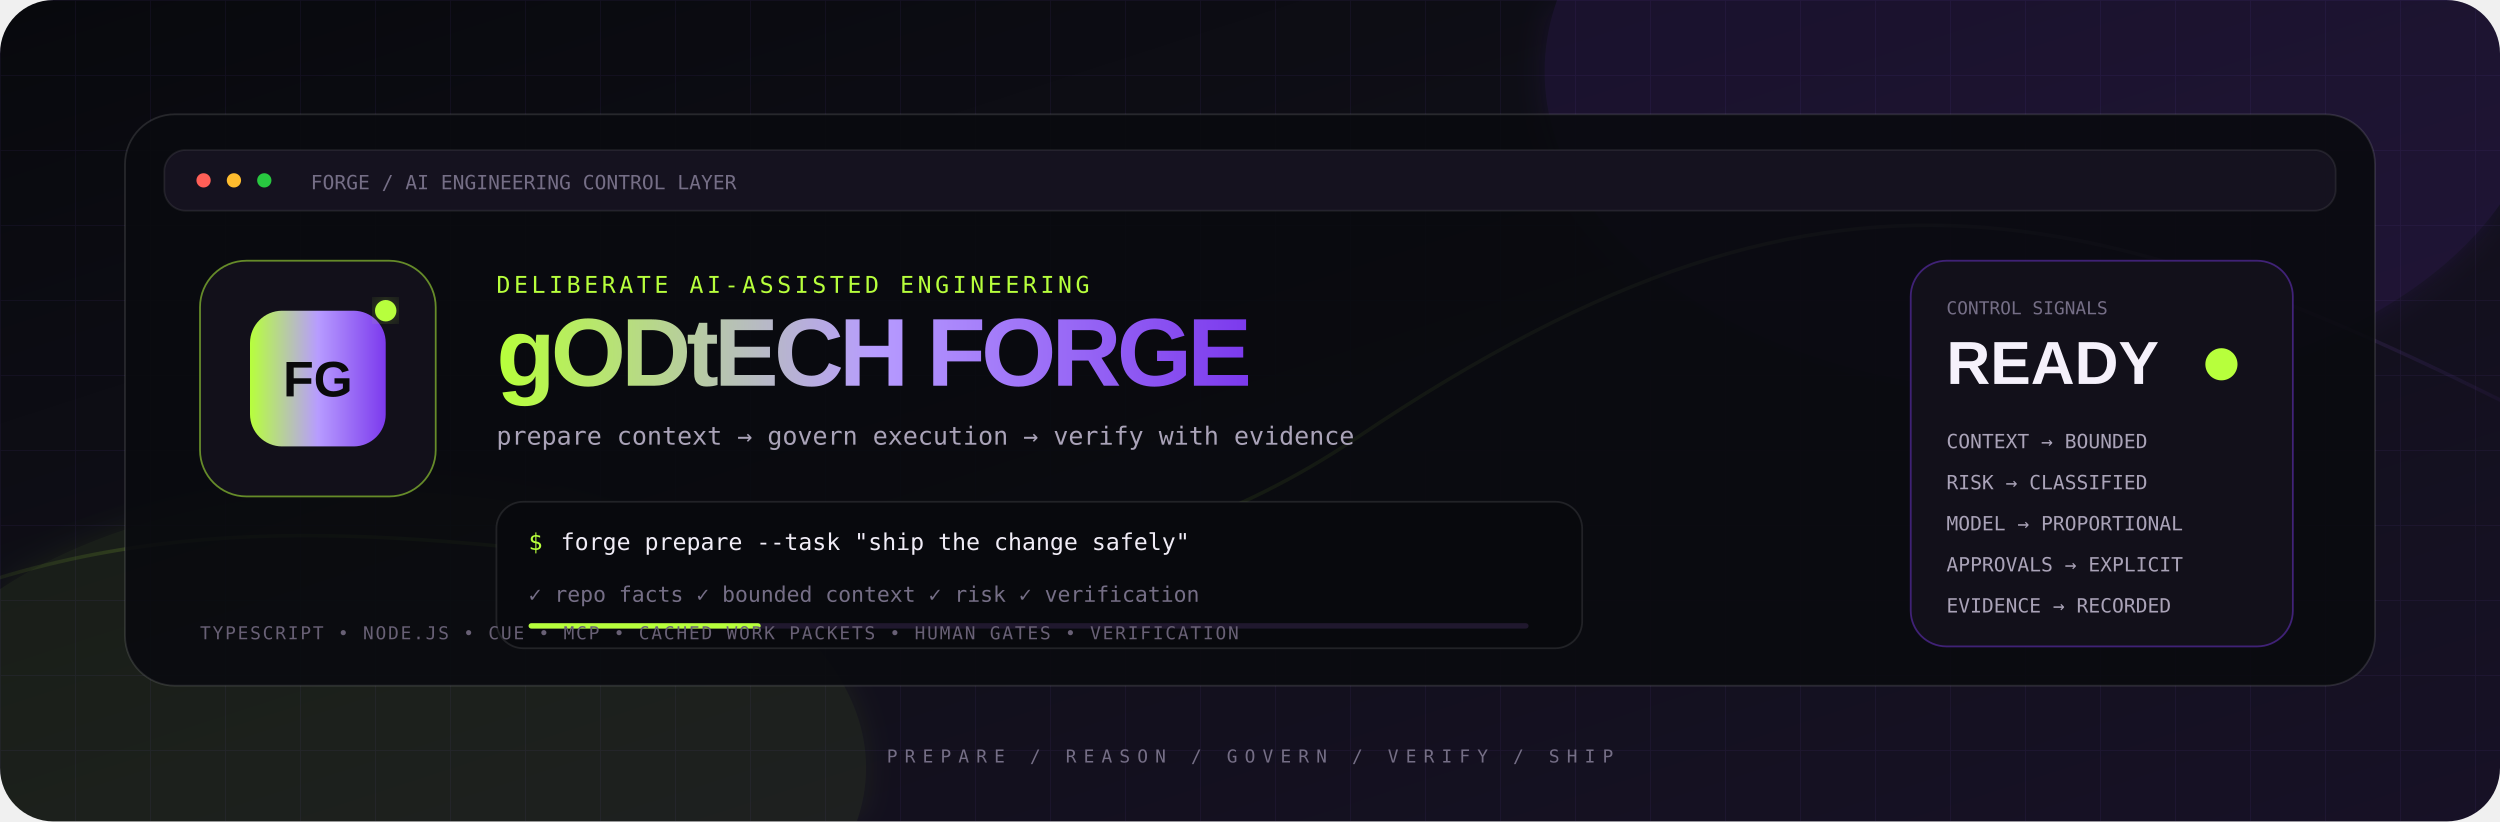
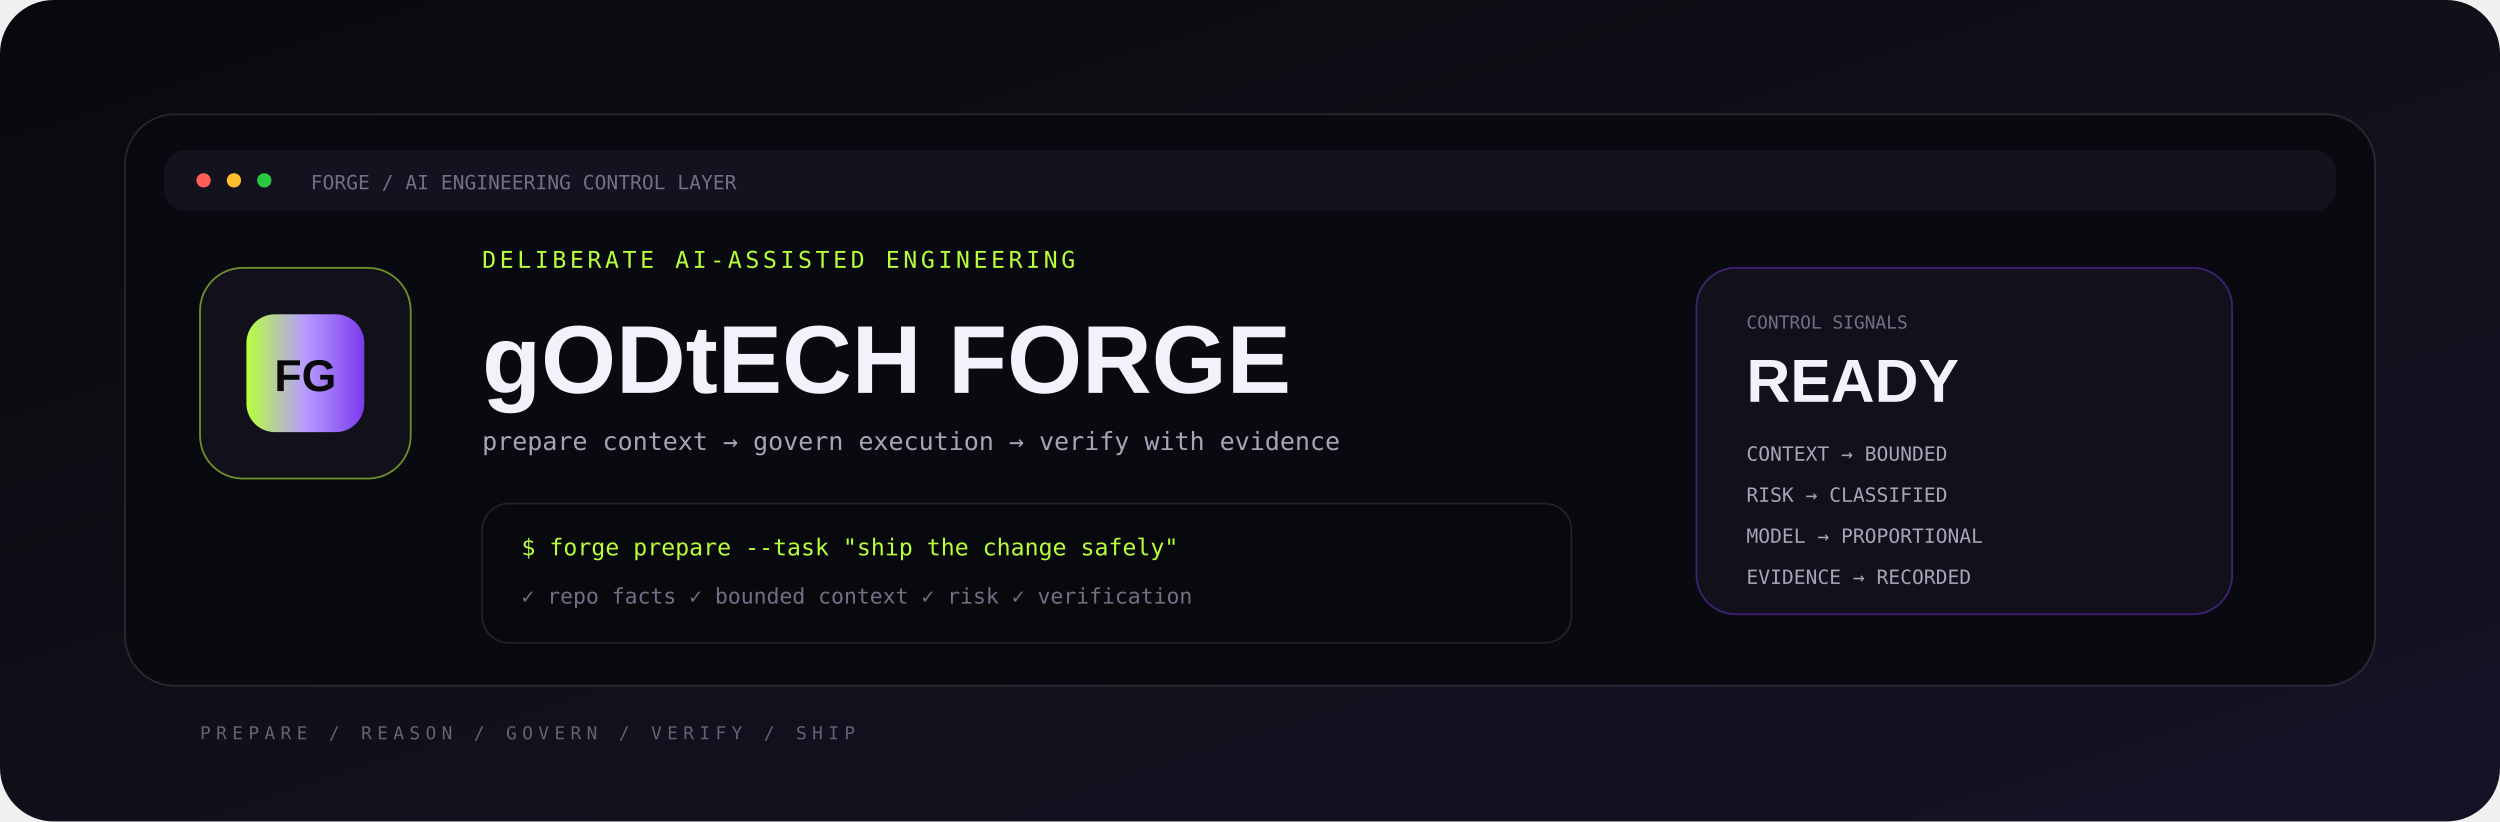
<svg xmlns="http://www.w3.org/2000/svg" width="1400" height="460" viewBox="0 0 1400 460" role="img" aria-labelledby="title desc">
  <defs>
    <linearGradient id="bg" x1="0" y1="0" x2="1" y2="1">
-       <stop offset="0" stop-color="#08090d" />
+       <stop stop-color="#08090d" />
      <stop offset="0.52" stop-color="#11101a" />
      <stop offset="1" stop-color="#171126" />
    </linearGradient>
    <linearGradient id="accent" x1="0" x2="1">
      <stop stop-color="#b7ff3c" />
      <stop offset="0.5" stop-color="#b79cff" />
      <stop offset="1" stop-color="#7c3aed" />
    </linearGradient>
-     <linearGradient id="beam" x1="0" x2="1">
-       <stop stop-color="#b7ff3c" stop-opacity="0" />
-       <stop offset="0.48" stop-color="#b7ff3c" />
-       <stop offset="1" stop-color="#7c3aed" stop-opacity="0" />
-     </linearGradient>
-     <filter id="glow">
-       <feGaussianBlur stdDeviation="8" result="blur" />
-       <feMerge>
-         <feMergeNode in="blur" />
-         <feMergeNode in="SourceGraphic" />
-       </feMerge>
-     </filter>
-     <pattern id="grid" width="42" height="42" patternUnits="userSpaceOnUse">
-       <path d="M42 0H0V42" fill="none" stroke="#9b6cff" stroke-opacity="0.07" />
-     </pattern>
-     <clipPath id="clip">
-       <rect width="1400" height="460" rx="30" />
-     </clipPath>
  </defs>
-   <g clip-path="url(#clip)">
-     <rect width="1400" height="460" fill="url(#bg)" />
-     <rect width="1400" height="460" fill="url(#grid)" />
-     <ellipse cx="1145" cy="40" rx="280" ry="180" fill="#7c3aed" opacity="0.11" filter="url(#glow)">
-       <animate attributeName="rx" values="245;315;245" dur="7s" repeatCount="indefinite" />
-       <animate attributeName="opacity" values="0.07;0.15;0.07" dur="7s" repeatCount="indefinite" />
-     </ellipse>
-     <ellipse cx="210" cy="430" rx="275" ry="155" fill="#b7ff3c" opacity="0.07" filter="url(#glow)">
-       <animate attributeName="ry" values="125;175;125" dur="6s" repeatCount="indefinite" />
-     </ellipse>
-     <path d="M-80 355 C225 205 485 430 760 245 S1185 110 1480 265" fill="none" stroke="url(#beam)" stroke-width="2" opacity="0.75">
-       <animate attributeName="stroke-dasharray" values="20 80;140 28;20 80" dur="4.8s" repeatCount="indefinite" />
-     </path>
-     <g transform="translate(70 64)">
-       <rect width="1260" height="320" rx="28" fill="#090a0f" fill-opacity="0.9" stroke="#ffffff" stroke-opacity="0.12" />
-       <rect x="22" y="20" width="1216" height="34" rx="12" fill="#15121f" stroke="#ffffff" stroke-opacity="0.08" />
-       <circle cx="44" cy="37" r="4" fill="#ff5f57" />
-       <circle cx="61" cy="37" r="4" fill="#febc2e" />
-       <circle cx="78" cy="37" r="4" fill="#28c840" />
-       <text x="104" y="42" fill="#756e86" font-family="ui-monospace, SFMono-Regular, Menlo, monospace" font-size="11">FORGE / AI ENGINEERING CONTROL LAYER</text>
-       <g transform="translate(42 82)">
-         <rect width="132" height="132" rx="26" fill="#12101a" stroke="#b7ff3c" stroke-opacity="0.52" />
-         <rect x="28" y="28" width="76" height="76" rx="18" fill="url(#accent)" />
-         <text x="66" y="76" text-anchor="middle" fill="#0a0a0b" font-family="Arial, Helvetica, sans-serif" font-size="28" font-weight="900">FG</text>
-         <circle cx="104" cy="28" r="6" fill="#b7ff3c" filter="url(#glow)">
-           <animate attributeName="r" values="4;8;4" dur="1.8s" repeatCount="indefinite" />
-         </circle>
-       </g>
-       <g transform="translate(208 82)">
-         <text x="0" y="18" fill="#b7ff3c" font-family="ui-monospace, SFMono-Regular, Menlo, monospace" font-size="13" letter-spacing="2">DELIBERATE AI-ASSISTED ENGINEERING</text>
-         <text x="0" y="70" fill="url(#accent)" font-family="Arial, Helvetica, sans-serif" font-size="54" font-weight="850" letter-spacing="-2.5">gODtECH FORGE</text>
-         <text x="0" y="103" fill="#aaa3b8" font-family="ui-monospace, SFMono-Regular, Menlo, monospace" font-size="14">prepare context → govern execution → verify with evidence</text>
-         <g transform="translate(0 135)">
-           <rect width="608" height="82" rx="15" fill="#08090d" stroke="#ffffff" stroke-opacity="0.10" />
-           <text x="18" y="27" fill="#b7ff3c" font-family="ui-monospace, SFMono-Regular, Menlo, monospace" font-size="13">$</text>
-           <text x="36" y="27" fill="#f1edf7" font-family="ui-monospace, SFMono-Regular, Menlo, monospace" font-size="13">forge prepare --task "ship the change safely"</text>
-           <text x="18" y="56" fill="#756e86" font-family="ui-monospace, SFMono-Regular, Menlo, monospace" font-size="12">✓ repo facts   ✓ bounded context   ✓ risk   ✓ verification</text>
-           <rect x="18" y="68" width="560" height="3" rx="1.5" fill="#20182e" />
-           <rect x="18" y="68" width="130" height="3" rx="1.5" fill="#b7ff3c">
-             <animate attributeName="width" values="45;540;180;45" dur="4s" repeatCount="indefinite" />
-           </rect>
-         </g>
-       </g>
-       <g transform="translate(1000 82)">
-         <rect width="214" height="216" rx="20" fill="#12101a" stroke="#7c3aed" stroke-opacity="0.45" />
-         <text x="20" y="30" fill="#756e86" font-family="ui-monospace, SFMono-Regular, Menlo, monospace" font-size="10">CONTROL SIGNALS</text>
-         <text x="20" y="69" fill="#f5f1fb" font-family="Arial, Helvetica, sans-serif" font-size="34" font-weight="800">READY</text>
-         <circle cx="174" cy="58" r="9" fill="#b7ff3c">
-           <animate attributeName="opacity" values="1;.25;1" dur="1.5s" repeatCount="indefinite" />
-         </circle>
-         <g fill="#aaa3b8" font-family="ui-monospace, SFMono-Regular, Menlo, monospace" font-size="11">
-           <text x="20" y="105">CONTEXT   → BOUNDED</text>
-           <text x="20" y="128">RISK      → CLASSIFIED</text>
-           <text x="20" y="151">MODEL     → PROPORTIONAL</text>
-           <text x="20" y="174">APPROVALS → EXPLICIT</text>
-           <text x="20" y="197">EVIDENCE  → RECORDED</text>
-         </g>
-       </g>
-       <text x="42" y="294" fill="#686075" font-family="ui-monospace, SFMono-Regular, Menlo, monospace" font-size="10" letter-spacing="1">TYPESCRIPT • NODE.JS • CUE • MCP • CACHED WORK PACKETS • HUMAN GATES • VERIFICATION</text>
-     </g>
-     <text x="700" y="427" text-anchor="middle" fill="#756e86" font-family="ui-monospace, SFMono-Regular, Menlo, monospace" font-size="10" letter-spacing="4">PREPARE / REASON / GOVERN / VERIFY / SHIP</text>
-   </g>
+   <rect width="1400" height="460" rx="30" fill="url(#bg)" />
+   <rect x="70" y="64" width="1260" height="320" rx="28" fill="#090a0f" stroke="#fff" stroke-opacity=".12" />
+   <rect x="92" y="84" width="1216" height="34" rx="12" fill="#15121f" />
+   <circle cx="114" cy="101" r="4" fill="#ff5f57" />
+   <circle cx="131" cy="101" r="4" fill="#febc2e" />
+   <circle cx="148" cy="101" r="4" fill="#28c840" />
+   <text x="174" y="106" fill="#756e86" font-family="ui-monospace,SFMono-Regular,Menlo,monospace" font-size="11">FORGE / AI ENGINEERING CONTROL LAYER</text>
+   <rect x="112" y="150" width="118" height="118" rx="24" fill="#12101a" stroke="#b7ff3c" stroke-opacity=".55" />
+   <rect x="138" y="176" width="66" height="66" rx="16" fill="url(#accent)" />
+   <text x="171" y="219" text-anchor="middle" fill="#0a0a0b" font-family="Arial,Helvetica,sans-serif" font-size="25" font-weight="900">FG</text>
+   <text x="270" y="150" fill="#b7ff3c" font-family="ui-monospace,SFMono-Regular,Menlo,monospace" font-size="13" letter-spacing="2">DELIBERATE AI-ASSISTED ENGINEERING</text>
+   <text x="270" y="220" fill="#f4f1fa" font-family="Arial,Helvetica,sans-serif" font-size="54" font-weight="800">gODtECH FORGE</text>
+   <text x="270" y="252" fill="#aaa3b8" font-family="ui-monospace,SFMono-Regular,Menlo,monospace" font-size="14">prepare context → govern execution → verify with evidence</text>
+   <rect x="270" y="282" width="610" height="78" rx="15" fill="#08090d" stroke="#fff" stroke-opacity=".10" />
+   <text x="292" y="311" fill="#b7ff3c" font-family="ui-monospace,SFMono-Regular,Menlo,monospace" font-size="13">$ forge prepare --task "ship the change safely"</text>
+   <text x="292" y="338" fill="#756e86" font-family="ui-monospace,SFMono-Regular,Menlo,monospace" font-size="12">✓ repo facts   ✓ bounded context   ✓ risk   ✓ verification</text>
+   <rect x="950" y="150" width="300" height="194" rx="22" fill="#12101a" stroke="#7c3aed" stroke-opacity=".45" />
+   <text x="978" y="184" fill="#756e86" font-family="ui-monospace,SFMono-Regular,Menlo,monospace" font-size="10">CONTROL SIGNALS</text>
+   <text x="978" y="225" fill="#f5f1fb" font-family="Arial,Helvetica,sans-serif" font-size="34" font-weight="800">READY</text>
+   <text x="978" y="258" fill="#aaa3b8" font-family="ui-monospace,SFMono-Regular,Menlo,monospace" font-size="11">CONTEXT → BOUNDED</text>
+   <text x="978" y="281" fill="#aaa3b8" font-family="ui-monospace,SFMono-Regular,Menlo,monospace" font-size="11">RISK → CLASSIFIED</text>
+   <text x="978" y="304" fill="#aaa3b8" font-family="ui-monospace,SFMono-Regular,Menlo,monospace" font-size="11">MODEL → PROPORTIONAL</text>
+   <text x="978" y="327" fill="#aaa3b8" font-family="ui-monospace,SFMono-Regular,Menlo,monospace" font-size="11">EVIDENCE → RECORDED</text>
+   <text x="112" y="414" fill="#686075" font-family="ui-monospace,SFMono-Regular,Menlo,monospace" font-size="10" letter-spacing="3">PREPARE / REASON / GOVERN / VERIFY / SHIP</text>
</svg>
